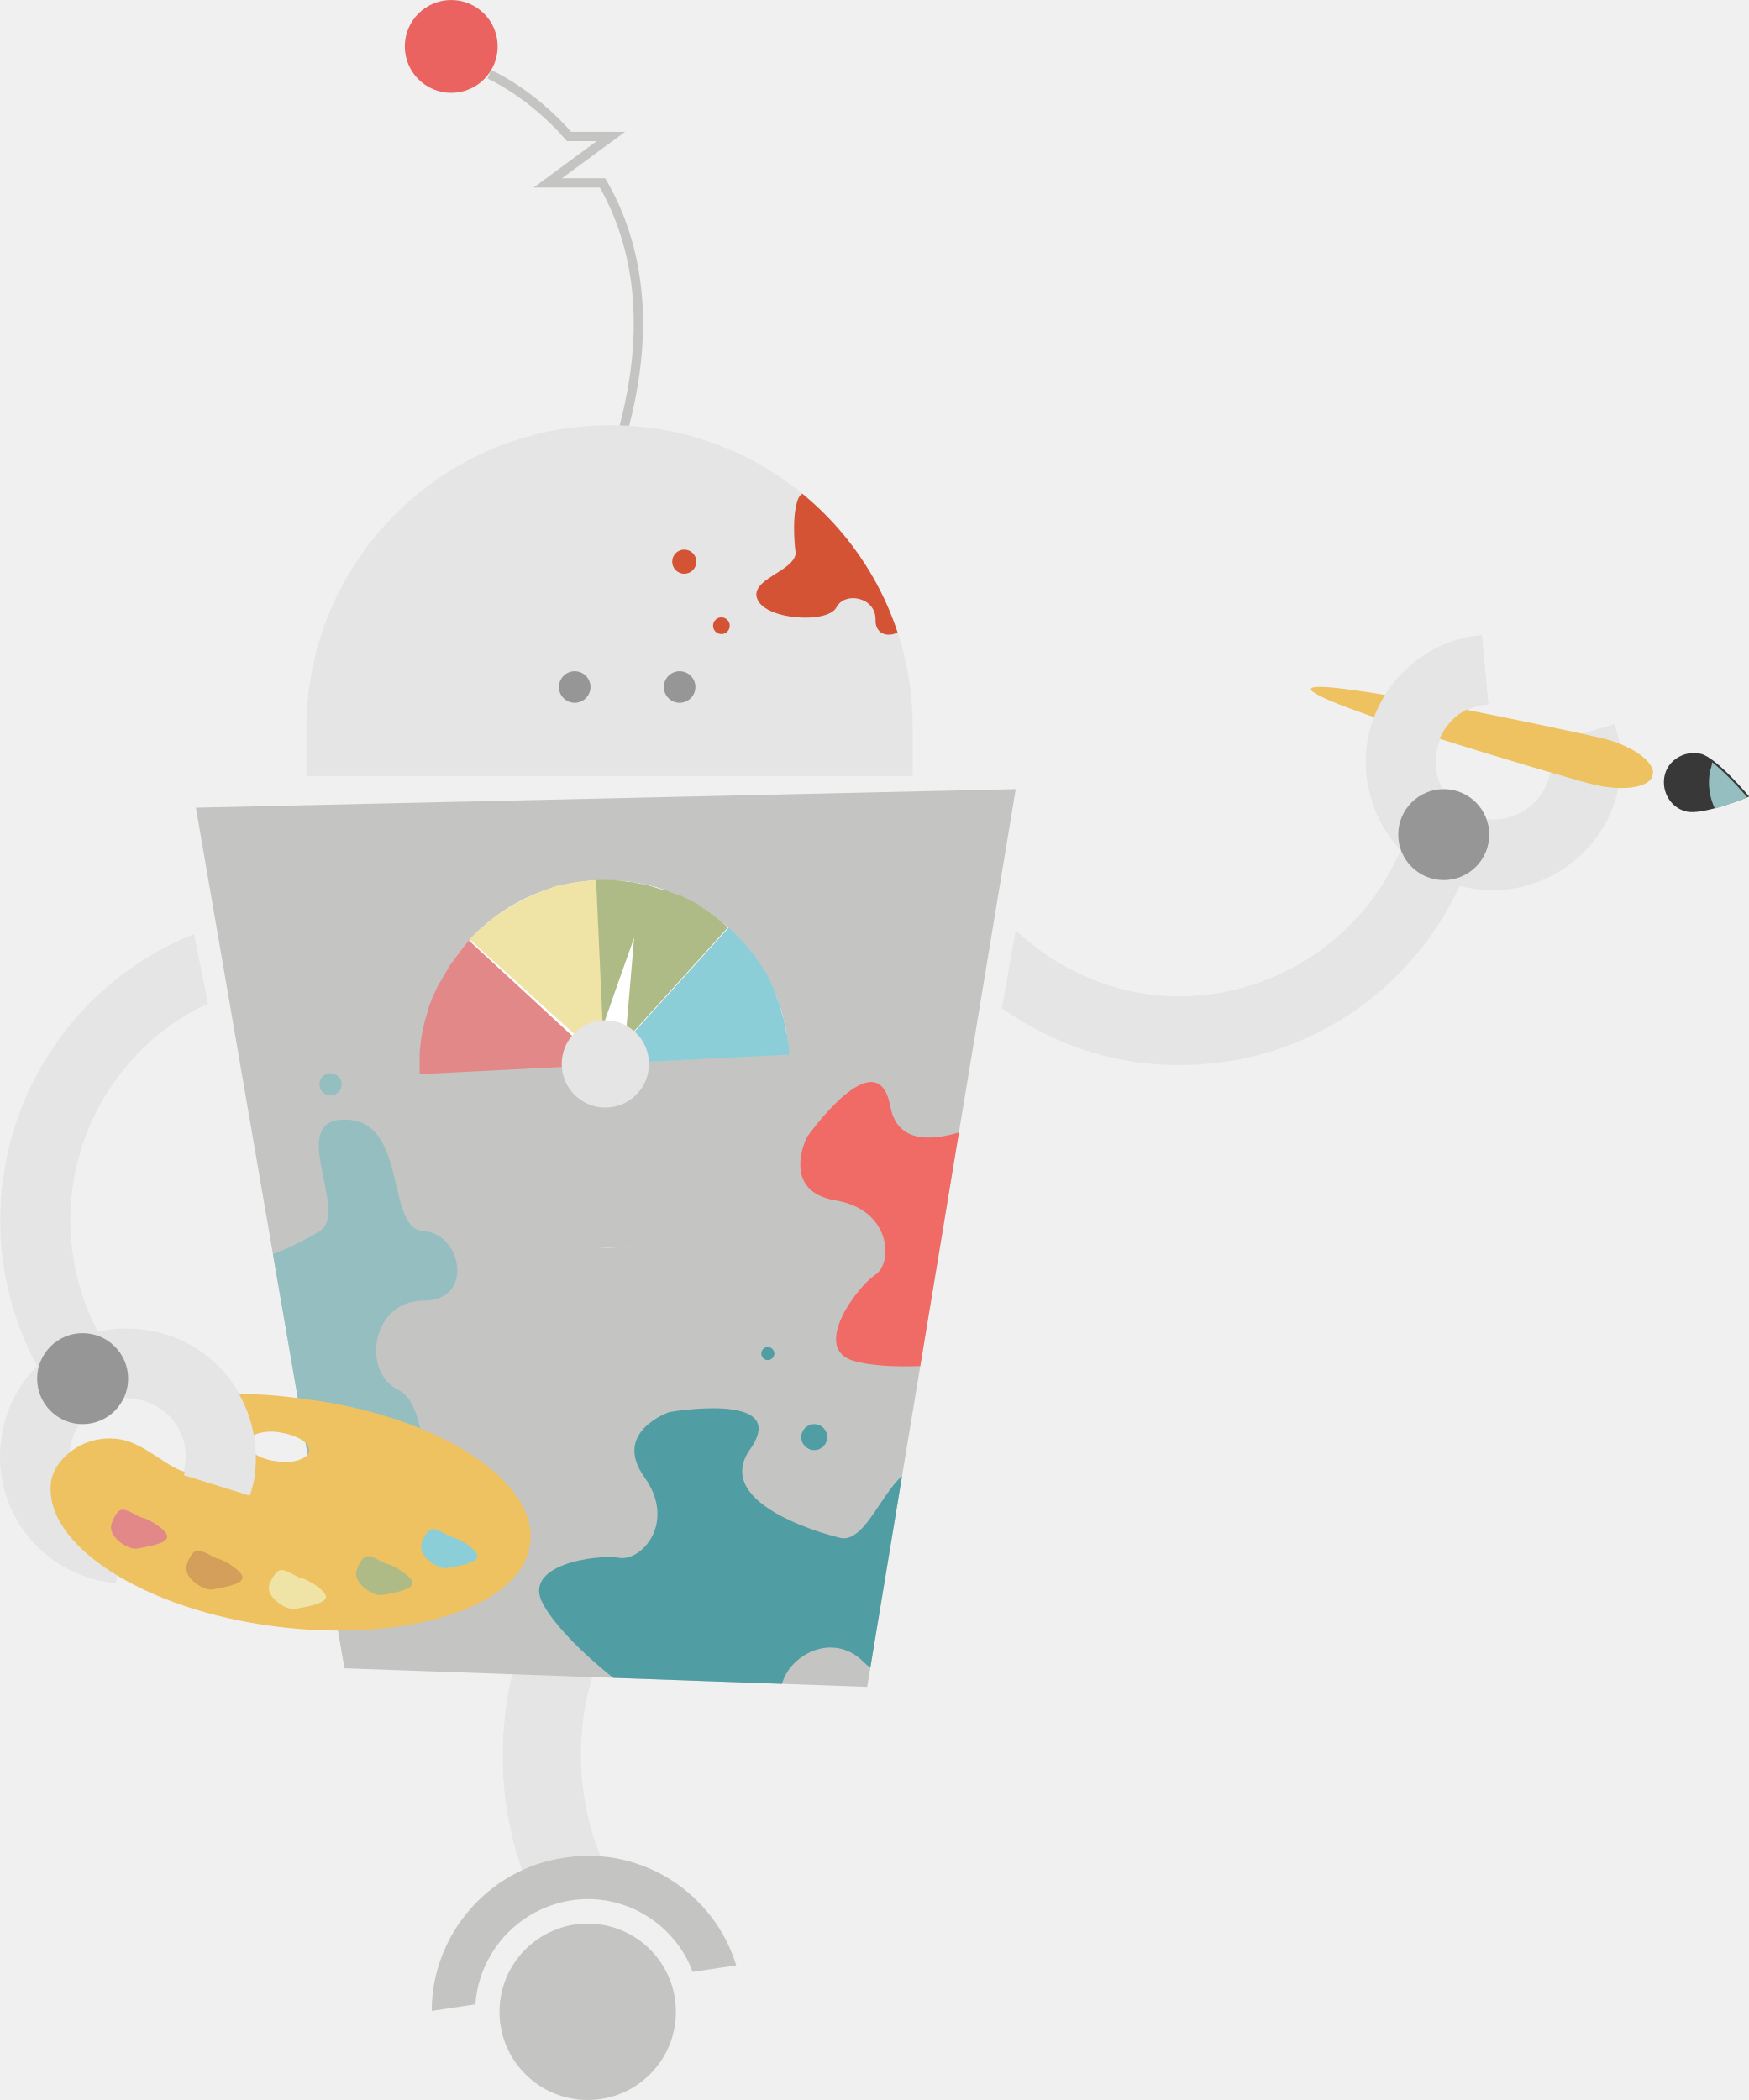
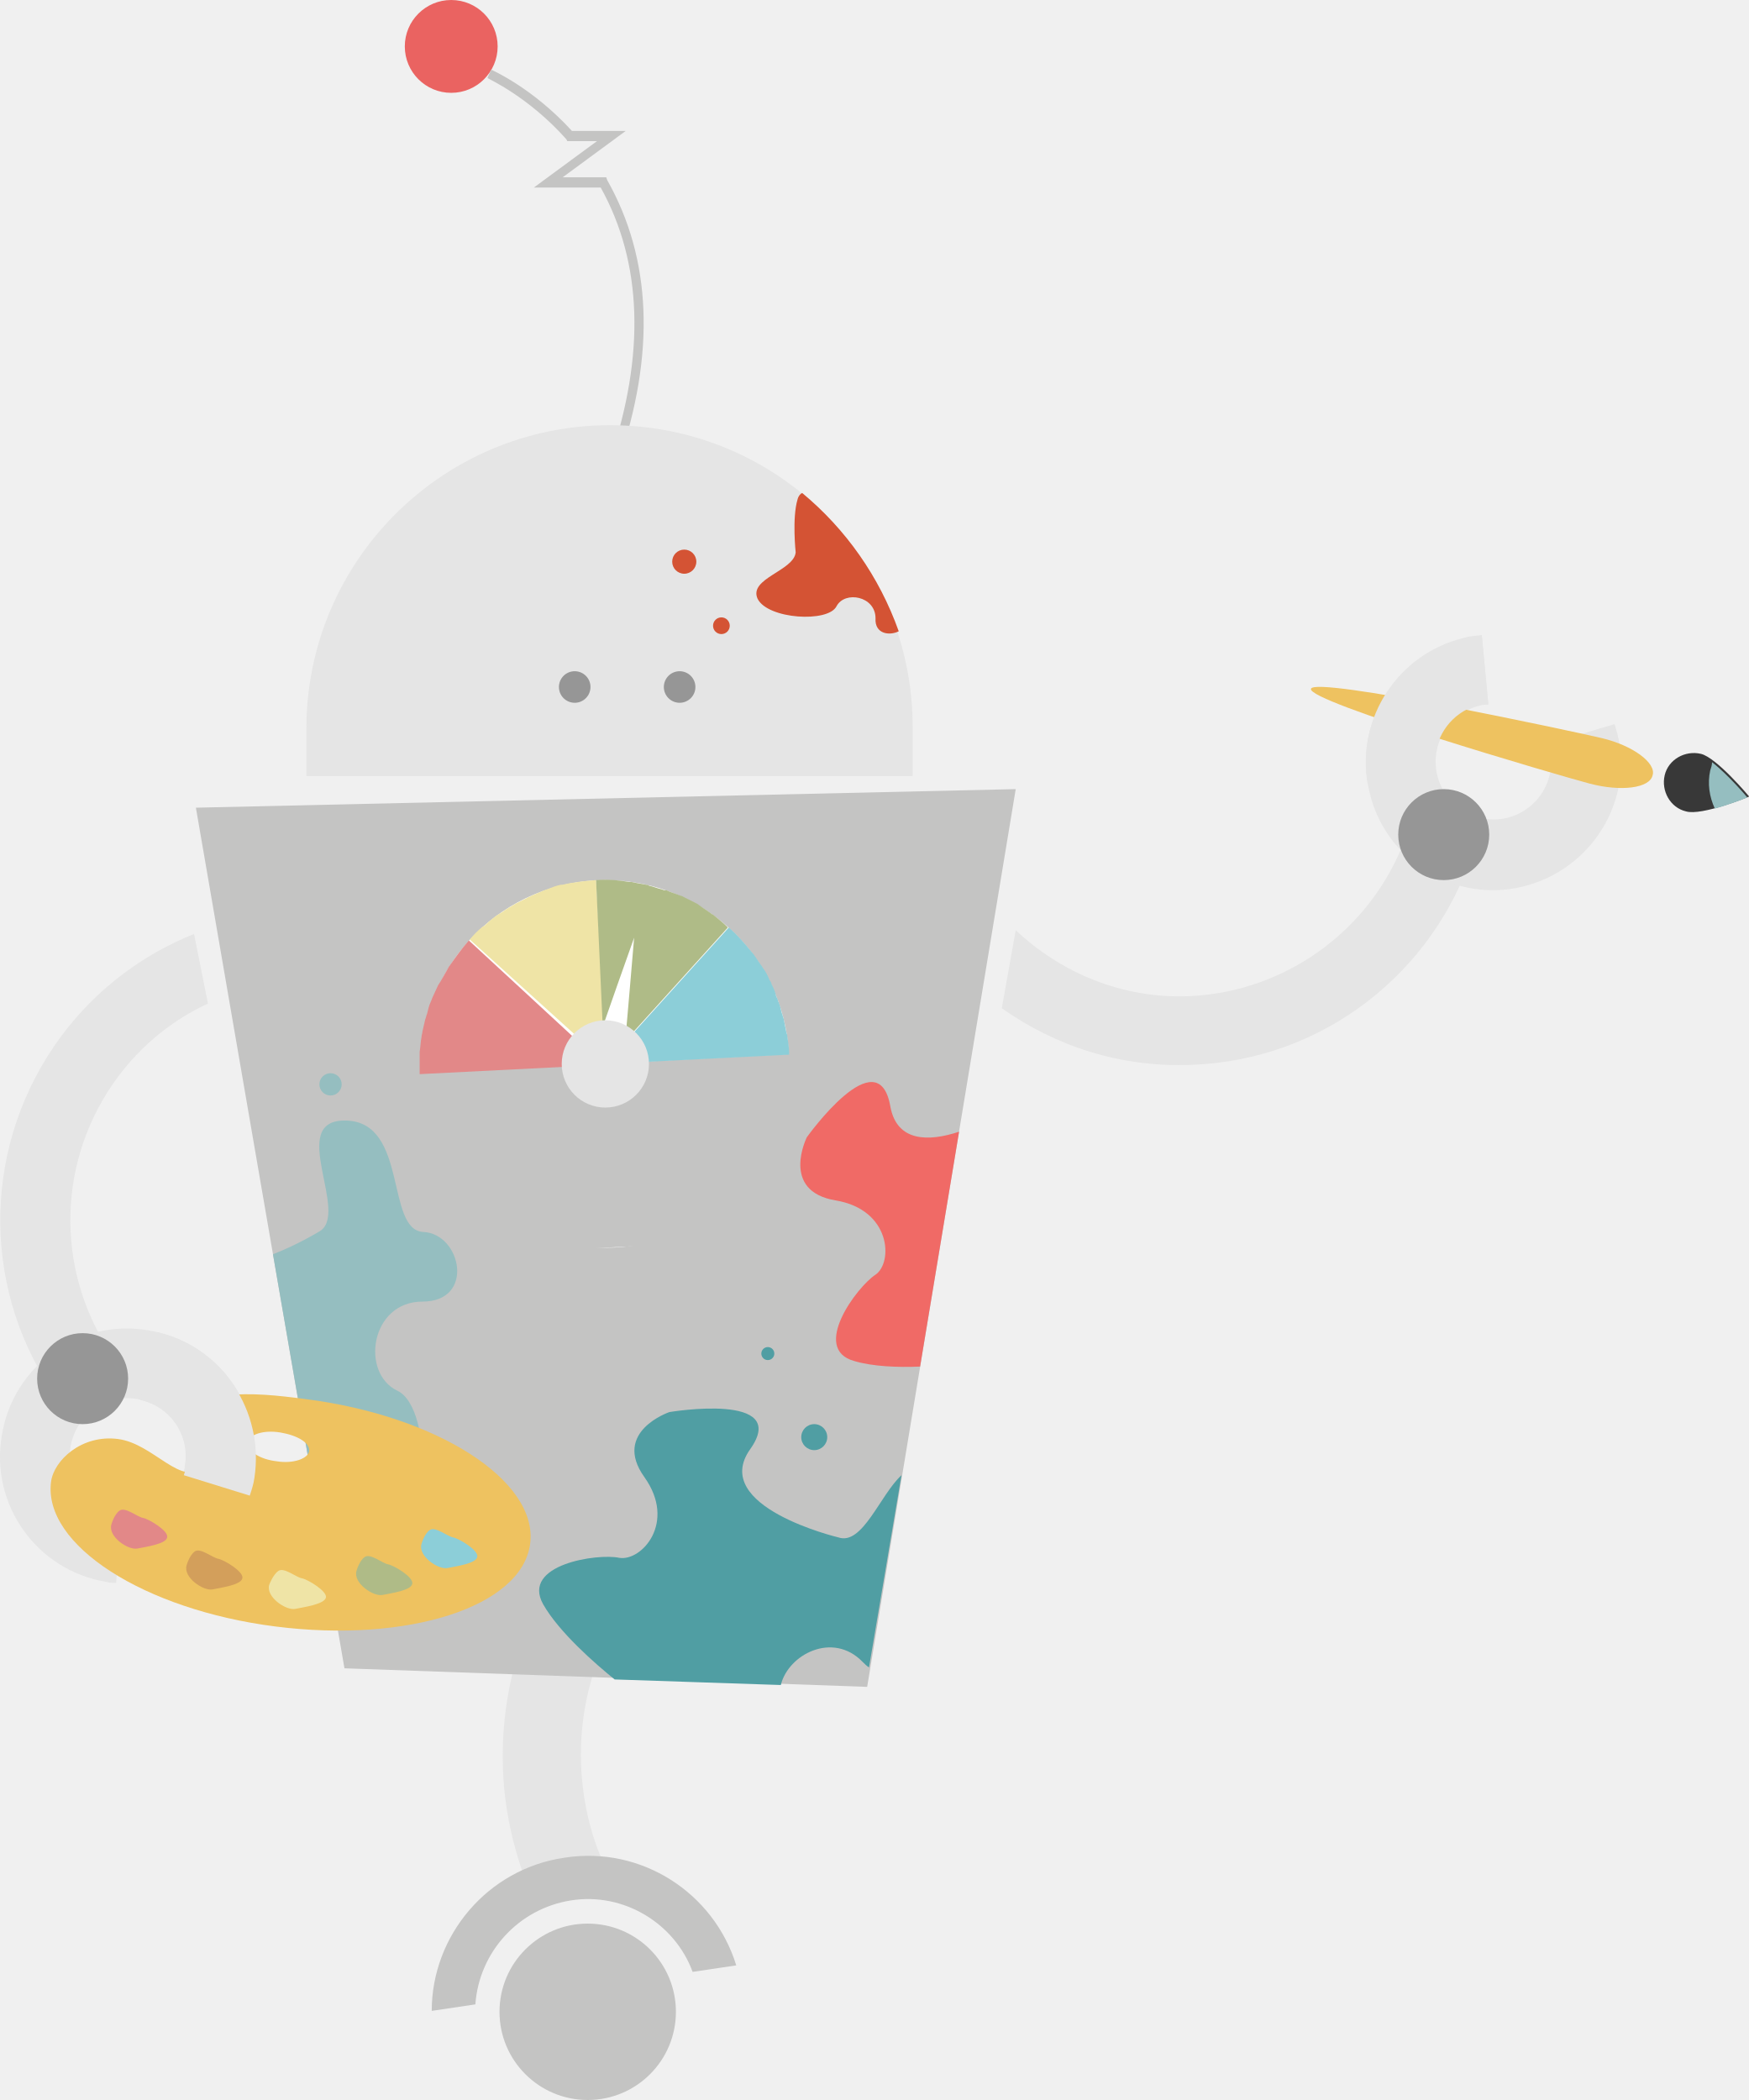
<svg xmlns="http://www.w3.org/2000/svg" xmlns:xlink="http://www.w3.org/1999/xlink" version="1.1" id="Layer_1" x="0px" y="0px" viewBox="0 0 188.3 226.2" style="enable-background:new 0 0 188.3 226.2;" xml:space="preserve">
  <style type="text/css">
	.portfolio0{fill:#E5E5E5;}
	.portfolio1{fill:#39C3DE;}
	.portfolio2{fill:none;stroke:#C4C4C3;stroke-miterlimit:10;}
	.portfolio3{fill:#969696;}
	.portfolio4{fill:#C4C4C3;}
	.portfolio5{fill:#FFFFFF;}
	.portfolio6{fill:#C82027;}
	.portfolio7{fill:#F3D41A;}
	.portfolio8{fill:#A1C63A;}
	.portfolio9{fill:#383838;}
	.portfolio10{fill:#EEC260;}
	.portfolio11{clip-path:url(#SVGID_2_);fill:#A1C63A;}
	.portfolio12{clip-path:url(#SVGID_4_);}
	.portfolio13{fill:#DB3A3A;}
	.portfolio14{fill:#D7983A;}
	.portfolio15{fill:#E5E020;}
	.portfolio16{fill:#7EC242;}
	.portfolio17{fill:#EA6361;}
	.portfolio18{fill:#E28888;}
	.portfolio19{fill:#EFE4A6;}
	.portfolio20{fill:#8CCED8;}
	.portfolio21{fill:#AFBB87;}
	.portfolio22{fill:#95BEC0;}
	.portfolio23{fill:#509EA3;}
	.portfolio24{fill:#D45334;}
- 	.portfolio25{clip-path:url(#SVGID_6_);fill:#D45334;}
- 	.portfolio26{clip-path:url(#SVGID_8_);}
- 	.portfolio27{fill:#F06A66;}
- 	.portfolio28{fill:#D39F5B;}
- 	.portfolio29{fill:#001833;}
- 	.portfolio30{fill:#4B9DA1;}
- 	.portfolio31{fill:#418788;}
- 	.portfolio32{fill:#BC4926;}
- 	.portfolio33{fill:#C8E2E1;}
- 	.portfolio34{fill:#E2E8E8;}
- 	.portfolio35{fill:#6D9D9F;}
- 	.portfolio36{fill:#BC8488;}
+ 	.portfolio25{fill:none;}
+ 	.portfolio26{fill:#F06A66;}
+ 	.portfolio27{fill:#D39F5B;}
+ 	.portfolio28{fill:#001833;}
+ 	.portfolio29{fill:#4B9DA1;}
+ 	.portfolio30{fill:#418788;}
+ 	.portfolio31{fill:#BC4926;}
+ 	.portfolio32{fill:#C8E2E1;}
+ 	.portfolio33{fill:#E2E8E8;}
+ 	.portfolio34{fill:#6D9D9F;}
+ 	.portfolio35{fill:#BC8488;}
</style>
  <path class="portfolio0" d="M151.6,89.6c-3.3,9.9-12.5,17.2-23.5,17.7c-7.2,0.3-13.8-2.5-18.7-7.1l-1.5,8.4c5.8,4.1,12.8,6.4,20.4,6.1  c14.3-0.5,26.1-10,30.3-22.8L151.6,89.6z" />
  <g>
    <circle class="portfolio1" cx="-219.6" cy="-49.2" r="5" />
    <path class="portfolio2" d="M-211.3-44.1" />
    <path class="portfolio2" d="M-202.1-4.5c4.6-13.7,2.6-23.4-1.2-30l-5.9,0l6.8-5l-4.5,0c-4.2-4.7-8.6-6.7-8.6-6.7" />
  </g>
  <g>
    <path class="portfolio0" d="M-116.7,35.5c-3.3,9.9-12.5,17.2-23.5,17.7c-9.8,0.4-18.6-4.8-23.2-12.7l-6.4,3.8c6,10.2,17.3,16.9,29.9,16.4   c14.3-0.5,26.1-10,30.3-22.8L-116.7,35.5z" />
    <path class="portfolio0" d="M-101.5,26c0,0.1,0.1,0.3,0.1,0.5c0.8,3.4-1.3,6.7-4.6,7.5c-3.4,0.8-6.7-1.3-7.5-4.6c-0.8-3.4,1.3-6.7,4.6-7.5   c0.3-0.1,0.6-0.1,0.9-0.1l-0.7-7.4c-0.6,0.1-1.3,0.1-1.9,0.3c-7.4,1.8-12,9.2-10.2,16.5c1.7,7.4,9.2,12,16.5,10.2   c7.4-1.8,12-9.2,10.2-16.5c-0.1-0.3-0.2-0.7-0.3-1L-101.5,26z" />
    <circle class="portfolio3" cx="-112.7" cy="35.7" r="4.9" />
  </g>
  <g>
    <path class="portfolio0" d="M-256.7,91.3c-5.7-8.8-5.6-20.5,1-29.4c5.9-7.9,15.4-11.5,24.5-10.1l1.1-7.4c-11.7-1.7-24,2.9-31.5,13.1   c-8.5,11.5-8.6,26.6-1.2,37.9L-256.7,91.3z" />
    <path class="portfolio0" d="M-255.1,109c-0.2,0-0.3,0-0.5-0.1c-3.4-0.6-5.7-3.8-5.1-7.2c0.6-3.4,3.8-5.7,7.2-5.1c3.4,0.6,5.7,3.8,5.1,7.2   c0,0.3-0.1,0.6-0.2,0.9l7.1,2.2c0.2-0.6,0.4-1.2,0.5-1.9c1.3-7.5-3.8-14.6-11.3-15.8c-7.5-1.3-14.6,3.8-15.8,11.3   c-1.3,7.5,3.8,14.6,11.3,15.8c0.3,0.1,0.7,0.1,1,0.1L-255.1,109z" />
    <circle class="portfolio3" cx="-259.4" cy="94.3" r="4.9" />
  </g>
  <g>
    <path class="portfolio0" d="M-200.4,151.6l-0.1,0.2l-9.1,0.9c-2.3-4.3-3.8-9.1-4.3-14.3c-1.2-12.4,3.8-23.9,12.4-31.6l5.4,6.5   c-6.5,6-10.2,14.8-9.4,24.3C-205.1,142.9-203.2,147.6-200.4,151.6z" />
    <circle class="portfolio4" cx="-205" cy="162.6" r="16.8" />
    <circle class="portfolio5" cx="-205" cy="162.6" r="12.1" />
    <rect x="-234.5" y="160.1" transform="matrix(-0.9891 0.1474 -0.1474 -0.9891 -382.3432 369.4225)" class="portfolio5" width="59.2" height="21" />
    <circle class="portfolio4" cx="-205" cy="162.6" r="9.5" />
  </g>
  <polygon class="portfolio5" points="-173.4,129.8 -232.7,127.8 -250.2,30.7 -155.9,28.7 " />
  <polygon class="portfolio4" points="-174.9,127.6 -231.2,125.6 -247.2,32.9 -158.9,30.9 " />
  <g>
    <circle class="portfolio5" cx="-203" cy="60.4" r="19.8" />
    <rect x="-226.3" y="60.4" transform="matrix(-0.9987 5.183915e-02 -5.183915e-02 -0.9987 -401.1268 151.0372)" class="portfolio4" width="47.5" height="19.8" />
    <g>
      <path class="portfolio6" d="M-217.8,47.1c-0.8,0.9-1.5,1.9-2.2,2.9c0,0.1-0.1,0.1-0.1,0.2c-0.3,0.5-0.5,0.9-0.8,1.4    c-0.1,0.1-0.1,0.2-0.2,0.3c-0.2,0.4-0.4,0.9-0.6,1.3c-0.1,0.2-0.1,0.3-0.2,0.5c-0.2,0.4-0.3,0.9-0.4,1.3c-0.1,0.2-0.1,0.4-0.2,0.6    c-0.1,0.4-0.2,0.9-0.3,1.3c0,0.2-0.1,0.4-0.1,0.6c-0.1,0.5-0.1,1-0.2,1.6c0,0.1,0,0.3,0,0.4c0,0.7,0,1.3,0,2l19.8-1L-217.8,47.1z" />
      <path class="portfolio7" d="M-204.1,40.6c-1.2,0.1-2.4,0.2-3.6,0.5c-0.1,0-0.1,0-0.2,0c-0.5,0.1-1,0.3-1.5,0.5c-0.1,0-0.2,0.1-0.3,0.1    c-0.5,0.2-0.9,0.4-1.4,0.6c-0.1,0.1-0.3,0.1-0.4,0.2c-0.4,0.2-0.8,0.4-1.2,0.6c-0.2,0.1-0.3,0.2-0.5,0.3c-0.4,0.2-0.8,0.5-1.1,0.7    c-0.2,0.1-0.3,0.2-0.5,0.3c-0.4,0.3-0.8,0.6-1.2,1c-0.1,0.1-0.2,0.2-0.3,0.2c-0.5,0.4-1,0.9-1.4,1.4l14.7,13.3L-204.1,40.6z" />
      <path class="portfolio1" d="M-189.8,45.7c0.9,0.8,1.7,1.7,2.5,2.7c0,0,0.1,0.1,0.1,0.1c0.3,0.4,0.6,0.9,0.9,1.3c0.1,0.1,0.1,0.2,0.2,0.3    c0.3,0.4,0.5,0.8,0.7,1.3c0.1,0.1,0.2,0.3,0.2,0.4c0.2,0.4,0.4,0.8,0.5,1.3c0.1,0.2,0.2,0.4,0.2,0.5c0.2,0.4,0.3,0.9,0.4,1.3    c0.1,0.2,0.1,0.4,0.2,0.6c0.1,0.5,0.2,1,0.3,1.5c0,0.1,0.1,0.2,0.1,0.4c0.1,0.7,0.2,1.3,0.2,2l-19.8,1L-189.8,45.7z" />
      <path class="portfolio8" d="M-204.1,40.6c1.2-0.1,2.4,0,3.6,0.2c0.1,0,0.1,0,0.2,0c0.5,0.1,1,0.2,1.6,0.3c0.1,0,0.2,0,0.3,0.1    c0.5,0.1,0.9,0.3,1.4,0.4c0.2,0.1,0.3,0.1,0.5,0.1c0.4,0.2,0.8,0.3,1.3,0.5c0.2,0.1,0.4,0.1,0.5,0.2c0.4,0.2,0.8,0.4,1.2,0.6    c0.2,0.1,0.4,0.2,0.5,0.3c0.4,0.3,0.9,0.6,1.3,0.9c0.1,0.1,0.2,0.1,0.3,0.2c0.5,0.4,1,0.8,1.5,1.3L-203,60.4L-204.1,40.6z" />
    </g>
    <path class="portfolio5" d="M-201,58.3c-0.2,0.8-0.9,1.3-1.7,1.1c-0.8-0.2-1.3-0.9-1.1-1.7c0.2-0.8,3.8-10.9,3.8-10.9   S-200.8,57.6-201,58.3z" />
    <circle class="portfolio0" cx="-203" cy="60.4" r="4.7" />
  </g>
  <g>
    <g>
      <path class="portfolio9" d="M-86.7,33.3c-1.7-0.4-2.7-2.2-2.3-3.9s2.2-2.7,3.9-2.3c1.7,0.4,5.2,4.6,5.2,4.6S-85,33.7-86.7,33.3z" />
      <path class="portfolio1" d="M-84,28.8c-0.3,1.4-0.1,2.8,0.5,4.1c1.8-0.5,3.5-1.2,3.5-1.2s-2-2.4-3.8-3.8C-83.8,28.2-83.9,28.5-84,28.8z" />
    </g>
    <path class="portfolio10" d="M-97,30.2c-3.4-0.9-30.4-8.8-30-10.2c0.3-1.4,27.9,4.5,31.3,5.3c3.4,0.9,5.9,2.7,5.5,4   C-90.6,30.7-93.6,31.1-97,30.2z" />
  </g>
  <path class="portfolio0" d="M-108.9,21.8c0.3-0.1,0.6-0.1,0.9-0.1l-0.7-7.4c-0.6,0.1-1.3,0.1-1.9,0.3c-7.1,1.7-11.6,8.6-10.4,15.7l7.3-3.1  C-113.3,24.5-111.5,22.4-108.9,21.8z" />
  <path class="portfolio0" d="M-202.5-8.3c-18,0-32.7,14.6-32.7,32.7v5.1h65.3v-5.1C-169.8,6.3-184.5-8.3-202.5-8.3z" />
  <circle class="portfolio3" cx="-206.4" cy="19.8" r="1.7" />
  <circle class="portfolio3" cx="-195" cy="19.8" r="1.7" />
  <circle class="portfolio7" cx="-180.6" cy="100.7" r="1.4" />
  <circle class="portfolio7" cx="-185.6" cy="91.7" r="0.7" />
  <circle class="portfolio1" cx="-232.7" cy="62.7" r="1.2" />
  <circle class="portfolio8" cx="-194.6" cy="6.3" r="1.3" />
  <circle class="portfolio8" cx="-190.6" cy="13.3" r="0.9" />
  <g>
    <defs>
      <path id="SVGID_1_" d="M-202.5-8.3c-18,0-32.7,14.6-32.7,32.7v5.1h65.3v-5.1C-169.8,6.3-184.5-8.3-202.5-8.3z" />
    </defs>
    <clipPath id="SVGID_2_">
      <use xlink:href="#SVGID_1_" style="overflow:visible;" />
    </clipPath>
    <path class="portfolio11" d="M-170.6,7.7c0,0-3.1-5.4,0.2-5.9s-1.3-4-1.3-4s-2.5-1.3-3,1.3c-0.5,2.6-3,2.6-3.6,1.8s-3.4-3.2-4.1-1.1   c-0.6,2-0.2,5.7-0.2,5.7c-0.2,2-5.1,2.8-4.1,5c1.1,2.2,7.6,2.6,8.5,0.8c0.9-1.7,4.2-1.1,4.2,1.3c-0.1,2.5,3.2,1.9,3.3,0.1   c0.1-1.8,5.2-0.6,5.4-3.5S-169.8,9.3-170.6,7.7z" />
  </g>
  <g>
    <defs>
      <polygon id="SVGID_3_" points="-174.9,127.6 -231.2,125.6 -247.2,32.9 -158.9,30.9   " />
    </defs>
    <clipPath id="SVGID_4_">
      <use xlink:href="#SVGID_3_" style="overflow:visible;" />
    </clipPath>
    <g class="portfolio12">
      <path class="portfolio13" d="M-158.9,65.1c0,0-12.1,7.5-13.5,0s-9,3.3-9,3.3s-2.9,5.8,3.1,6.8s6.2,6.7,4.3,8c-2,1.3-7,8-2.3,9.3    c4.7,1.3,13,0,13,0c4.7,0.3,6.7,11.5,11.7,8.9c5-2.6,5.3-17.4,1.3-19.3c-4-1.9-2.9-9.6,2.7-9.6c5.6,0,4.1-7.3,0-7.5    s-1.6-11.8-8.3-12C-162.5,52.8-155.2,63.2-158.9,65.1z" />
      <path class="portfolio1" d="M-233.9,78.5c0,0-12.1,7.5-13.5,0c-1.3-7.5-9,3.3-9,3.3s-2.9,5.8,3.1,6.8c5.9,1,6.2,6.7,4.3,8    c-2,1.3-7,8-2.3,9.3c4.7,1.3,13,0,13,0c4.7,0.3,6.7,11.5,11.7,8.9s5.3-17.4,1.3-19.3c-4-1.9-2.9-9.6,2.7-9.6c5.6,0,4.1-7.3,0-7.5    c-4.1-0.2-1.6-11.8-8.3-12C-237.6,66.3-230.3,76.7-233.9,78.5z" />
      <path class="portfolio7" d="M-177.9,111.5c0,0-13.9-3.3-9.5-9.5s-8.7-4-8.7-4s-6.2,2.1-2.7,7c3.5,4.9-0.3,9.1-2.7,8.7    c-2.3-0.5-10.6,0.7-8.2,5c2.4,4.2,9.2,9.2,9.2,9.2c3.1,3.5-3.4,12.8,2,14.5c5.4,1.7,16.1-8.5,14.6-12.7c-1.5-4.2,4.7-8.8,8.7-4.8    c4,4,8.1-2.3,5.3-5.3s7.2-9.5,2.6-14.3C-171.9,100.2-174.1,112.7-177.9,111.5z" />
    </g>
  </g>
  <g>
    <path class="portfolio10" d="M-236.1,94.7c-3-0.4-5.9-0.7-8.6-0.4s-4.5,1.9-4.4,3.3c0.1,2.3,4.8,2,2.2,4.4c-2.6,2.3-5.5-2.5-9.4-3   c-3.9-0.5-6.9,2.3-7.2,4.6c-0.9,6.8,10,13.8,24.2,15.6s26.5-2.1,27.4-8.9C-211,103.5-221.9,96.5-236.1,94.7z M-239.3,101.4   c-1.8-0.2-3.2-1.1-3.1-2c0.1-0.9,1.7-1.4,3.5-1.1s3.2,1.1,3.1,2C-235.9,101.1-237.4,101.6-239.3,101.4z" />
    <path class="portfolio13" d="M-257,108.2c-0.4,1.3,1.8,2.8,2.8,2.6s3.1-0.5,3.2-1.2s-2-2-2.6-2.1s-1.9-1.2-2.5-0.8   C-256.5,107.1-257,108.2-257,108.2z" />
    <path class="portfolio14" d="M-249,112.6c-0.4,1.3,1.8,2.8,2.8,2.6s3.1-0.5,3.2-1.2s-2-2-2.6-2.1s-1.9-1.2-2.5-0.8S-249,112.6-249,112.6z" />
    <path class="portfolio15" d="M-240,114.7c-0.4,1.3,1.8,2.8,2.8,2.6s3.1-0.5,3.2-1.2s-2-2-2.6-2.1s-1.9-1.2-2.5-0.8S-240,114.7-240,114.7z" />
    <path class="portfolio16" d="M-230.6,113.2c-0.4,1.3,1.8,2.8,2.8,2.6s3.1-0.5,3.2-1.2s-2-2-2.6-2.1s-1.9-1.2-2.5-0.8   S-230.6,113.2-230.6,113.2z" />
    <path class="portfolio1" d="M-223.6,110.3c-0.4,1.3,1.8,2.8,2.8,2.6s3.1-0.5,3.2-1.2s-2-2-2.6-2.1s-1.9-1.2-2.5-0.8   C-223.1,109.2-223.6,110.3-223.6,110.3z" />
  </g>
  <path class="portfolio0" d="M-251.4,89.4l-1.8,7.3c3.3,0.7,5.4,3.8,4.9,7.2c0,0.3-0.1,0.6-0.2,0.9l7.1,2.2c0.2-0.6,0.4-1.2,0.5-1.9  C-239.7,97.8-244.4,91-251.4,89.4z" />
  <g>
    <circle class="portfolio17" cx="48.6" cy="5" r="5" />
    <path class="portfolio2" d="M56.9,10" />
-     <path class="portfolio2" d="M66.1,49.7c4.6-13.7,2.6-23.4-1.2-30l-5.9,0l6.8-5l-4.5,0C57.1,9.9,52.7,8,52.7,8" />
+     <path class="portfolio4" d="M66.6,49.8l-0.9-0.3c3.8-11.3,3.5-21.2-1-29.3l-7.2,0l6.8-5l-3.2,0L61,15c-4.1-4.6-8.4-6.5-8.5-6.6l0.4-0.9   c0.2,0.1,4.5,2,8.7,6.6l5.8,0l-6.8,5l4.7,0l0.1,0.3C70.2,27.9,70.6,38.1,66.6,49.8z" />
  </g>
  <path class="portfolio0" d="M166.8,80.1c0,0.1,0.1,0.3,0.1,0.5c0.8,3.4-1.3,6.7-4.6,7.5s-6.7-1.3-7.5-4.6c-0.8-3.4,1.3-6.7,4.6-7.5  c0.3-0.1,0.6-0.1,0.9-0.1l-0.7-7.4c-0.6,0.1-1.3,0.1-1.9,0.3c-7.4,1.8-12,9.2-10.2,16.5c1.7,7.4,9.2,12,16.5,10.2  c7.4-1.8,12-9.2,10.2-16.5c-0.1-0.3-0.2-0.7-0.3-1L166.8,80.1z" />
  <circle class="portfolio3" cx="155.5" cy="89.9" r="4.9" />
  <path class="portfolio0" d="M13.2,163.1c-0.2,0-0.3,0-0.5-0.1c-3.4-0.6-5.7-3.8-5.1-7.2c0.6-3.4,3.8-5.7,7.2-5.1c3.4,0.6,5.7,3.8,5.1,7.2  c0,0.3-0.1,0.6-0.2,0.9l7.1,2.2c0.2-0.6,0.4-1.2,0.5-1.9c1.3-7.5-3.8-14.6-11.3-15.8c-7.5-1.3-14.6,3.8-15.8,11.3  c-1.3,7.5,3.8,14.6,11.3,15.8c0.3,0.1,0.7,0.1,1,0.1L13.2,163.1z" />
  <path class="portfolio0" d="M57.4,204.5c1.2-0.6,2.5-1,3.9-1.2c1.8-0.3,3.5-0.2,5.1,0.2c-2-3.5-3.3-7.4-3.7-11.7  c-0.9-9.5,2.8-18.3,9.4-24.3l-5.4-6.5c-8.6,7.7-13.5,19.2-12.4,31.6C54.7,196.8,55.8,200.8,57.4,204.5z" />
  <path class="portfolio0" d="M20.9,100.6c-5.5,2.2-10.5,5.9-14.3,11c-8.5,11.5-8.6,26.6-1.2,37.9l6.3-4.1c-5.7-8.8-5.6-20.5,1-29.4  c2.6-3.5,6-6.2,9.7-7.9L20.9,100.6z" />
  <polygon class="portfolio4" points="93.4,181.7 37.1,179.7 21.1,87 109.4,85 " />
  <g>
    <circle class="portfolio5" cx="65.2" cy="114.6" r="19.8" />
    <rect x="42" y="114.6" transform="matrix(-0.9987 5.183915e-02 -5.183915e-02 -0.9987 137.8293 245.3802)" class="portfolio4" width="47.5" height="19.8" />
    <g>
      <path class="portfolio18" d="M50.5,101.3c-0.8,0.9-1.5,1.9-2.2,2.9c0,0.1-0.1,0.1-0.1,0.2c-0.3,0.5-0.5,0.9-0.8,1.4    c-0.1,0.1-0.1,0.2-0.2,0.3c-0.2,0.4-0.4,0.9-0.6,1.3c-0.1,0.2-0.1,0.3-0.2,0.5c-0.2,0.4-0.3,0.9-0.4,1.3c-0.1,0.2-0.1,0.4-0.2,0.6    c-0.1,0.4-0.2,0.9-0.3,1.3c0,0.2-0.1,0.4-0.1,0.6c-0.1,0.5-0.1,1-0.2,1.6c0,0.1,0,0.3,0,0.4c0,0.7,0,1.3,0,2l19.8-1L50.5,101.3z" />
      <path class="portfolio19" d="M64.2,94.8c-1.2,0.1-2.4,0.2-3.6,0.5c-0.1,0-0.1,0-0.2,0c-0.5,0.1-1,0.3-1.5,0.5c-0.1,0-0.2,0.1-0.3,0.1    c-0.5,0.2-0.9,0.4-1.4,0.6c-0.1,0.1-0.3,0.1-0.4,0.2c-0.4,0.2-0.8,0.4-1.2,0.6c-0.2,0.1-0.3,0.2-0.5,0.3c-0.4,0.2-0.8,0.5-1.1,0.7    c-0.2,0.1-0.3,0.2-0.5,0.3c-0.4,0.3-0.8,0.6-1.2,1c-0.1,0.1-0.2,0.2-0.3,0.2c-0.5,0.4-1,0.9-1.4,1.4l14.7,13.3L64.2,94.8z" />
      <path class="portfolio20" d="M78.5,99.9c0.9,0.8,1.7,1.7,2.5,2.7c0,0,0.1,0.1,0.1,0.1c0.3,0.4,0.6,0.9,0.9,1.3c0.1,0.1,0.1,0.2,0.2,0.3    c0.3,0.4,0.5,0.8,0.7,1.3c0.1,0.1,0.2,0.3,0.2,0.4c0.2,0.4,0.4,0.8,0.5,1.3c0.1,0.2,0.2,0.4,0.2,0.5c0.2,0.4,0.3,0.9,0.4,1.3    c0.1,0.2,0.1,0.4,0.2,0.6c0.1,0.5,0.2,1,0.3,1.5c0,0.1,0.1,0.2,0.1,0.4c0.1,0.7,0.2,1.3,0.2,2l-19.8,1L78.5,99.9z" />
      <path class="portfolio21" d="M64.2,94.8c1.2-0.1,2.4,0,3.6,0.2c0.1,0,0.1,0,0.2,0c0.5,0.1,1,0.2,1.6,0.3c0.1,0,0.2,0,0.3,0.1    c0.5,0.1,0.9,0.3,1.4,0.4c0.2,0.1,0.3,0.1,0.5,0.1c0.4,0.2,0.8,0.3,1.3,0.5c0.2,0.1,0.4,0.1,0.5,0.2c0.4,0.2,0.8,0.4,1.2,0.6    c0.2,0.1,0.4,0.2,0.5,0.3c0.4,0.3,0.9,0.6,1.3,0.9c0.1,0.1,0.2,0.1,0.3,0.2c0.5,0.4,1,0.8,1.5,1.3l-13.3,14.7L64.2,94.8z" />
    </g>
    <path class="portfolio5" d="M67.3,112.5c-0.2,0.8-0.9,1.3-1.7,1.1c-0.8-0.2-1.3-0.9-1.1-1.7c0.2-0.8,3.8-10.9,3.8-10.9   S67.4,111.7,67.3,112.5z" />
    <circle class="portfolio0" cx="65.2" cy="114.6" r="4.7" />
  </g>
  <g>
    <g>
      <path class="portfolio9" d="M181.6,87.4c-1.7-0.4-2.7-2.2-2.3-3.9c0.4-1.7,2.2-2.7,3.9-2.3c1.7,0.4,5.2,4.6,5.2,4.6    S183.3,87.9,181.6,87.4z" />
      <path class="portfolio22" d="M184.2,83c-0.3,1.4-0.1,2.8,0.5,4.1c1.8-0.5,3.5-1.2,3.5-1.2s-2-2.4-3.8-3.8C184.4,82.4,184.3,82.7,184.2,83    z" />
    </g>
    <path class="portfolio10" d="M171.2,84.4c-3.4-0.9-30.4-8.8-30-10.2c0.3-1.4,27.9,4.5,31.3,5.3s5.9,2.7,5.5,4   C177.7,84.9,174.6,85.3,171.2,84.4z" />
  </g>
  <path class="portfolio0" d="M159.4,75.9c0.3-0.1,0.6-0.1,0.9-0.1l-0.7-7.4c-0.6,0.1-1.3,0.1-1.9,0.3c-7.1,1.7-11.6,8.6-10.4,15.7l7.3-3.1  C154.9,78.7,156.8,76.5,159.4,75.9z" />
  <path class="portfolio0" d="M65.7,45.8c-18,0-32.7,14.6-32.7,32.7v5.1h65.3v-5.1C98.4,60.4,83.8,45.8,65.7,45.8z" />
  <circle class="portfolio3" cx="61.9" cy="74" r="1.7" />
  <circle class="portfolio3" cx="73.2" cy="74" r="1.7" />
  <circle class="portfolio23" cx="87.7" cy="154.8" r="1.4" />
  <circle class="portfolio23" cx="82.7" cy="145.8" r="0.7" />
  <circle class="portfolio22" cx="35.6" cy="116.8" r="1.2" />
  <circle class="portfolio24" cx="73.7" cy="60.5" r="1.3" />
  <circle class="portfolio24" cx="77.7" cy="67.4" r="0.9" />
-   <g>
-     <defs>
-       <path id="SVGID_5_" d="M65.7,45.8c-18,0-32.7,14.6-32.7,32.7v5.1h65.3v-5.1C98.4,60.4,83.8,45.8,65.7,45.8z" />
-     </defs>
-     <clipPath id="SVGID_6_">
-       <use xlink:href="#SVGID_5_" style="overflow:visible;" />
-     </clipPath>
-     <path class="portfolio25" d="M97.7,61.8c0,0-3.1-5.4,0.2-5.9c3.3-0.5-1.3-4-1.3-4s-2.5-1.3-3,1.3c-0.5,2.6-3,2.6-3.6,1.8   c-0.6-0.9-3.4-3.2-4.1-1.1s-0.2,5.7-0.2,5.7c-0.2,2-5.1,2.8-4.1,5s7.6,2.6,8.5,0.8c0.9-1.7,4.2-1.1,4.2,1.3   c-0.1,2.5,3.2,1.9,3.3,0.1c0.1-1.8,5.2-0.6,5.4-3.5C103.1,60.4,98.5,63.5,97.7,61.8z" />
-   </g>
-   <g>
-     <defs>
-       <polygon id="SVGID_7_" points="93.4,181.7 37.1,179.7 21.1,87 109.4,85   " />
-     </defs>
-     <clipPath id="SVGID_8_">
-       <use xlink:href="#SVGID_7_" style="overflow:visible;" />
-     </clipPath>
-     <g class="portfolio26">
-       <path class="portfolio27" d="M109.4,119.2c0,0-12.1,7.5-13.5,0s-9,3.3-9,3.3s-2.9,5.8,3.1,6.8s6.2,6.7,4.3,8c-2,1.3-7,8-2.3,9.3    c4.7,1.3,13,0,13,0c4.7,0.3,6.7,11.5,11.7,8.9s5.3-17.4,1.3-19.3s-2.9-9.6,2.7-9.6s4.1-7.3,0-7.5c-4.1-0.2-1.6-11.8-8.3-12    S113,117.4,109.4,119.2z" />
-       <path class="portfolio22" d="M34.3,132.7c0,0-12.1,7.5-13.5,0c-1.3-7.5-9,3.3-9,3.3s-2.9,5.8,3.1,6.8s6.2,6.7,4.3,8c-2,1.3-7,8-2.3,9.3    c4.7,1.3,13,0,13,0c4.7,0.3,6.7,11.5,11.7,8.9s5.3-17.4,1.3-19.3s-2.9-9.6,2.7-9.6s4.1-7.3,0-7.5c-4.1-0.2-1.6-11.8-8.3-12    S37.9,130.8,34.3,132.7z" />
-       <path class="portfolio23" d="M90.3,165.6c0,0-13.9-3.3-9.5-9.5c4.4-6.3-8.7-4-8.7-4s-6.2,2.1-2.7,7c3.5,4.9-0.3,9.1-2.7,8.7    s-10.6,0.7-8.2,5s9.2,9.2,9.2,9.2c3.1,3.5-3.4,12.8,2,14.5c5.4,1.7,16.1-8.5,14.6-12.7c-1.5-4.2,4.7-8.8,8.7-4.8    c4,4,8.1-2.3,5.3-5.3c-2.8-3,7.2-9.5,2.6-14.3S94.2,166.9,90.3,165.6z" />
-     </g>
-   </g>
+   <path class="portfolio24" d="M86.4,53.1c-0.2,0.1-0.4,0.3-0.5,0.7c-0.6,2-0.2,5.7-0.2,5.7c-0.2,2-5.1,2.8-4.1,5c1.1,2.2,7.6,2.6,8.5,0.8  c0.9-1.7,4.2-1.1,4.2,1.3c-0.1,1.7,1.5,1.9,2.5,1.4C94.7,62.1,91.1,57,86.4,53.1z" />
+   <path class="portfolio25" d="M65.7,45.8c-18,0-32.7,14.6-32.7,32.7v5.1h65.3v-5.1C98.4,60.4,83.8,45.8,65.7,45.8z" />
+   <path class="portfolio26" d="M95.9,119.2c-1.3-7.5-9,3.3-9,3.3s-2.9,5.8,3.1,6.8s6.2,6.7,4.3,8c-2,1.3-7,8-2.3,9.3c2,0.6,4.7,0.7,7.1,0.6  l4.2-25.3C100,123,96.6,123,95.9,119.2z" />
+   <path class="portfolio22" d="M45.6,132.7c-4.1-0.2-1.6-11.8-8.3-12c-6.6-0.2,0.6,10.2-3,12c0,0-2.3,1.4-4.9,2.4l5,28.9  c2.1,3.1,4.1,6.7,7.1,5.1c5-2.6,5.3-17.4,1.3-19.3s-2.9-9.6,2.7-9.6C51.2,140.2,49.7,132.9,45.6,132.7z" />
+   <path class="portfolio23" d="M97.1,158.9c-2.3,2.1-4.2,7.6-6.8,6.7c0,0-13.9-3.3-9.5-9.5s-8.7-4-8.7-4s-6.2,2.1-2.7,7  c3.5,4.9-0.3,9.1-2.7,8.7c-2.3-0.5-10.6,0.7-8.2,5c1.7,3,5.6,6.4,7.7,8.1l17.9,0.6c0.8-3.3,5.6-5.8,8.8-2.5c0.2,0.2,0.5,0.5,0.7,0.6  L97.1,158.9z" />
+   <polygon class="portfolio25" points="93.4,181.7 37.1,179.7 21.1,87 109.4,85 " />
  <g>
    <path class="portfolio10" d="M32.9,150.7c-3-0.4-5.9-0.7-8.6-0.4s-4.5,1.9-4.4,3.3c0.1,2.3,4.8,2,2.2,4.4c-2.6,2.3-5.5-2.5-9.4-3   c-3.9-0.5-6.9,2.3-7.2,4.6c-0.9,6.8,10,13.8,24.2,15.6s26.5-2.1,27.4-8.9C58,159.5,47.1,152.5,32.9,150.7z M29.8,157.4   c-1.8-0.2-3.2-1.1-3.1-2c0.1-0.9,1.7-1.4,3.5-1.1s3.2,1.1,3.1,2C33.2,157.1,31.6,157.7,29.8,157.4z" />
    <path class="portfolio18" d="M12,164.2c-0.4,1.3,1.8,2.8,2.8,2.6s3.1-0.5,3.2-1.2c0.2-0.7-2-2-2.6-2.1c-0.6-0.1-1.9-1.2-2.5-0.8   S12,164.2,12,164.2z" />
-     <path class="portfolio28" d="M20.1,168.6c-0.4,1.3,1.8,2.8,2.8,2.6s3.1-0.5,3.2-1.2c0.2-0.7-2-2-2.6-2.1s-1.9-1.2-2.5-0.8   S20.1,168.6,20.1,168.6z" />
+     <path class="portfolio27" d="M20.1,168.6c-0.4,1.3,1.8,2.8,2.8,2.6s3.1-0.5,3.2-1.2c0.2-0.7-2-2-2.6-2.1s-1.9-1.2-2.5-0.8   S20.1,168.6,20.1,168.6z" />
    <path class="portfolio19" d="M29,170.7c-0.4,1.3,1.8,2.8,2.8,2.6c1-0.2,3.1-0.5,3.3-1.2c0.2-0.7-2-2-2.6-2.1c-0.6-0.1-1.9-1.2-2.5-0.8   S29,170.7,29,170.7z" />
    <path class="portfolio21" d="M38.4,169.2c-0.4,1.3,1.8,2.8,2.8,2.6s3.1-0.5,3.2-1.2c0.2-0.7-2-2-2.6-2.1s-1.9-1.2-2.5-0.8   S38.4,169.2,38.4,169.2z" />
    <path class="portfolio20" d="M45.4,166.3c-0.4,1.3,1.8,2.8,2.8,2.6s3.1-0.5,3.2-1.2c0.2-0.7-2-2-2.6-2.1s-1.9-1.2-2.5-0.8   S45.4,166.3,45.4,166.3z" />
  </g>
  <path class="portfolio0" d="M16.9,143.5l-1.8,7.3c3.3,0.7,5.4,3.8,4.9,7.2c0,0.3-0.1,0.6-0.2,0.9l7.1,2.2c0.2-0.6,0.4-1.2,0.5-1.9  C28.5,152,23.9,145.1,16.9,143.5z" />
  <circle class="portfolio3" cx="8.9" cy="148.5" r="4.9" />
  <path class="portfolio4" d="M51.2,215.9c0.4-5.6,4.6-10.3,10.3-11.2c5.7-0.9,11.2,2.5,13.1,7.7l4.7-0.7c-2.4-7.8-10.2-12.9-18.5-11.6  c-8.3,1.2-14.3,8.4-14.3,16.5L51.2,215.9z" />
  <circle class="portfolio4" cx="63.3" cy="216.7" r="9.5" />
-   <rect x="322.9" y="-159.3" class="portfolio29" width="156.2" height="95.1" />
-   <rect x="677.7" y="-105.3" class="portfolio30" width="150" height="150" />
-   <rect x="677.7" y="10.3" class="portfolio31" width="150" height="75" />
+   <rect x="322.9" y="-159.3" class="portfolio28" width="156.2" height="95.1" />
+   <rect x="677.7" y="-105.3" class="portfolio29" width="150" height="150" />
+   <rect x="677.7" y="10.3" class="portfolio30" width="150" height="75" />
  <rect x="677.7" y="-212.2" class="portfolio22" width="150" height="167" />
-   <rect x="458.1" y="-41" class="portfolio32" width="182.1" height="40.3" />
-   <rect x="549.2" y="-233.3" class="portfolio27" width="110.4" height="121.6" />
-   <rect x="826.9" y="-212.3" class="portfolio33" width="88" height="296" />
-   <rect x="-153.1" y="166.1" style="fill:none;" width="134" height="128" />
+   <rect x="458.1" y="-41" class="portfolio31" width="182.1" height="40.3" />
+   <rect x="549.2" y="-233.3" class="portfolio26" width="110.4" height="121.6" />
+   <rect x="826.9" y="-212.3" class="portfolio32" width="88" height="296" />
+   <rect x="-153.1" y="166.1" class="portfolio25" width="134" height="128" />
  <text transform="matrix(1 0 0 1 -153.0677 174.5704)">
    <tspan x="0" y="0" style="font-family:'MyriadPro-Regular'; font-size:12px;">$color__offwhite: #f3f2ed;</tspan>
    <tspan x="0" y="14.4" style="font-family:'MyriadPro-Regular'; font-size:12px;">$color__navy: #141f32;</tspan>
    <tspan x="0" y="28.8" style="font-family:'MyriadPro-Regular'; font-size:12px;">$color__teal: #509ea3;</tspan>
    <tspan x="0" y="43.2" style="font-family:'MyriadPro-Regular'; font-size:12px;">$color__pink: #EB6361;</tspan>
    <tspan x="0" y="57.6" style="font-family:'MyriadPro-Regular'; font-size:12px;">$color__grey: #cbcac8;</tspan>
  </text>
  <g>
    <g>
-       <path class="portfolio34" d="M121.6-98.2c-16.2,0-29.6-12.7-30.4-28.9c-0.9-16.8,12.1-31.2,28.9-32c0.5,0,1.1,0,1.6,0    c16.2,0,29.6,12.7,30.4,28.9c0.9,16.8-12.1,31.2-28.9,32C122.7-98.2,122.1-98.2,121.6-98.2z" />
-       <path class="portfolio35" d="M121.6-157.7c15.3,0,28.1,12,28.9,27.5c0.8,16-11.5,29.6-27.5,30.5c-0.5,0-1,0-1.5,0    c-15.3,0-28.1-12-28.9-27.5c-0.8-16,11.5-29.6,27.5-30.5C120.6-157.7,121.1-157.7,121.6-157.7 M121.6-160.7L121.6-160.7    c-0.6,0-1.1,0-1.7,0c-17.6,0.9-31.2,16-30.3,33.6c0.9,17,14.9,30.3,31.9,30.3c0.6,0,1.1,0,1.7,0c8.5-0.4,16.4-4.2,22.1-10.5    c5.7-6.3,8.6-14.5,8.2-23.1C152.7-147.4,138.7-160.7,121.6-160.7L121.6-160.7z" />
-     </g>
-     <g>
-       <path class="portfolio36" d="M100.1-148.1c-1.2,1.3-2.2,2.7-3.2,4.3c0,0.1-0.1,0.1-0.1,0.2c-0.4,0.7-0.8,1.3-1.1,2    c-0.1,0.2-0.2,0.3-0.2,0.5c-0.3,0.6-0.6,1.3-0.8,2c-0.1,0.2-0.2,0.4-0.3,0.7c-0.2,0.6-0.4,1.3-0.6,1.9c-0.1,0.3-0.2,0.5-0.2,0.8    c-0.2,0.6-0.3,1.3-0.4,1.9c-0.1,0.3-0.1,0.6-0.2,0.9c-0.1,0.7-0.2,1.5-0.2,2.3c0,0.2,0,0.4-0.1,0.6c0,1,0,1.9,0,2.9l28.9-1.5    L100.1-148.1z" />
+       <path class="portfolio33" d="M121.6-98.2c-16.2,0-29.6-12.7-30.4-28.9c-0.9-16.8,12.1-31.2,28.9-32c0.5,0,1.1,0,1.6,0    c16.2,0,29.6,12.7,30.4,28.9c0.9,16.8-12.1,31.2-28.9,32C122.7-98.2,122.1-98.2,121.6-98.2z" />
+       <path class="portfolio34" d="M121.6-157.7c15.3,0,28.1,12,28.9,27.5c0.8,16-11.5,29.6-27.5,30.5c-0.5,0-1,0-1.5,0    c-15.3,0-28.1-12-28.9-27.5c-0.8-16,11.5-29.6,27.5-30.5C120.6-157.7,121.1-157.7,121.6-157.7 M121.6-160.7L121.6-160.7    c-0.6,0-1.1,0-1.7,0c-17.6,0.9-31.2,16-30.3,33.6c0.9,17,14.9,30.3,31.9,30.3c0.6,0,1.1,0,1.7,0c8.5-0.4,16.4-4.2,22.1-10.5    c5.7-6.3,8.6-14.5,8.2-23.1C152.7-147.4,138.7-160.7,121.6-160.7L121.6-160.7z" />
+     </g>
+     <g>
+       <path class="portfolio35" d="M100.1-148.1c-1.2,1.3-2.2,2.7-3.2,4.3c0,0.1-0.1,0.1-0.1,0.2c-0.4,0.7-0.8,1.3-1.1,2    c-0.1,0.2-0.2,0.3-0.2,0.5c-0.3,0.6-0.6,1.3-0.8,2c-0.1,0.2-0.2,0.4-0.3,0.7c-0.2,0.6-0.4,1.3-0.6,1.9c-0.1,0.3-0.2,0.5-0.2,0.8    c-0.2,0.6-0.3,1.3-0.4,1.9c-0.1,0.3-0.1,0.6-0.2,0.9c-0.1,0.7-0.2,1.5-0.2,2.3c0,0.2,0,0.4-0.1,0.6c0,1,0,1.9,0,2.9l28.9-1.5    L100.1-148.1z" />
      <path class="portfolio19" d="M120.1-157.6c-1.8,0.1-3.5,0.4-5.3,0.8c-0.1,0-0.2,0-0.3,0.1c-0.7,0.2-1.5,0.4-2.2,0.7    c-0.2,0.1-0.3,0.1-0.5,0.2c-0.7,0.2-1.3,0.5-2,0.8c-0.2,0.1-0.4,0.2-0.7,0.3c-0.6,0.3-1.2,0.6-1.8,0.9c-0.2,0.1-0.5,0.3-0.8,0.4    c-0.6,0.3-1.1,0.7-1.6,1.1c-0.2,0.2-0.5,0.3-0.7,0.5c-0.6,0.5-1.2,0.9-1.8,1.4c-0.1,0.1-0.3,0.2-0.4,0.4c-0.7,0.6-1.4,1.3-2.1,2.1    l21.5,19.4L120.1-157.6z" />
      <path class="portfolio20" d="M141-150.2c1.3,1.2,2.5,2.5,3.6,3.9c0.1,0.1,0.1,0.1,0.2,0.2c0.5,0.6,0.9,1.3,1.3,1.9    c0.1,0.1,0.2,0.3,0.3,0.4c0.4,0.6,0.7,1.2,1,1.9c0.1,0.2,0.2,0.4,0.3,0.6c0.3,0.6,0.5,1.2,0.8,1.8c0.1,0.3,0.2,0.5,0.3,0.8    c0.2,0.6,0.4,1.3,0.6,1.9c0.1,0.3,0.2,0.6,0.2,0.8c0.2,0.7,0.3,1.5,0.5,2.2c0,0.2,0.1,0.4,0.1,0.5c0.1,1,0.2,1.9,0.3,2.9    l-28.9,1.5L141-150.2z" />
      <path class="portfolio21" d="M120.1-157.6c1.8-0.1,3.5,0,5.3,0.2c0.1,0,0.2,0,0.3,0c0.8,0.1,1.5,0.3,2.3,0.4c0.2,0,0.3,0.1,0.5,0.1    c0.7,0.2,1.4,0.4,2.1,0.6c0.2,0.1,0.5,0.1,0.7,0.2c0.6,0.2,1.2,0.5,1.9,0.7c0.3,0.1,0.5,0.2,0.8,0.3c0.6,0.3,1.2,0.6,1.8,0.9    c0.3,0.1,0.5,0.3,0.8,0.4c0.7,0.4,1.3,0.8,1.9,1.3c0.2,0.1,0.3,0.2,0.5,0.3c0.8,0.6,1.5,1.2,2.3,1.8l-19.4,21.5L120.1-157.6z" />
    </g>
-     <path class="portfolio35" d="M124.6-131.7c-0.2,1.2-1.4,1.9-2.5,1.7c-1.2-0.2-1.9-1.4-1.7-2.5s5.6-16,5.6-16S124.8-132.9,124.6-131.7z" />
-     <circle class="portfolio35" cx="121.6" cy="-128.7" r="6.8" />
+     <path class="portfolio34" d="M124.6-131.7c-0.2,1.2-1.4,1.9-2.5,1.7c-1.2-0.2-1.9-1.4-1.7-2.5s5.6-16,5.6-16S124.8-132.9,124.6-131.7z" />
+     <circle class="portfolio34" cx="121.6" cy="-128.7" r="6.8" />
  </g>
</svg>
